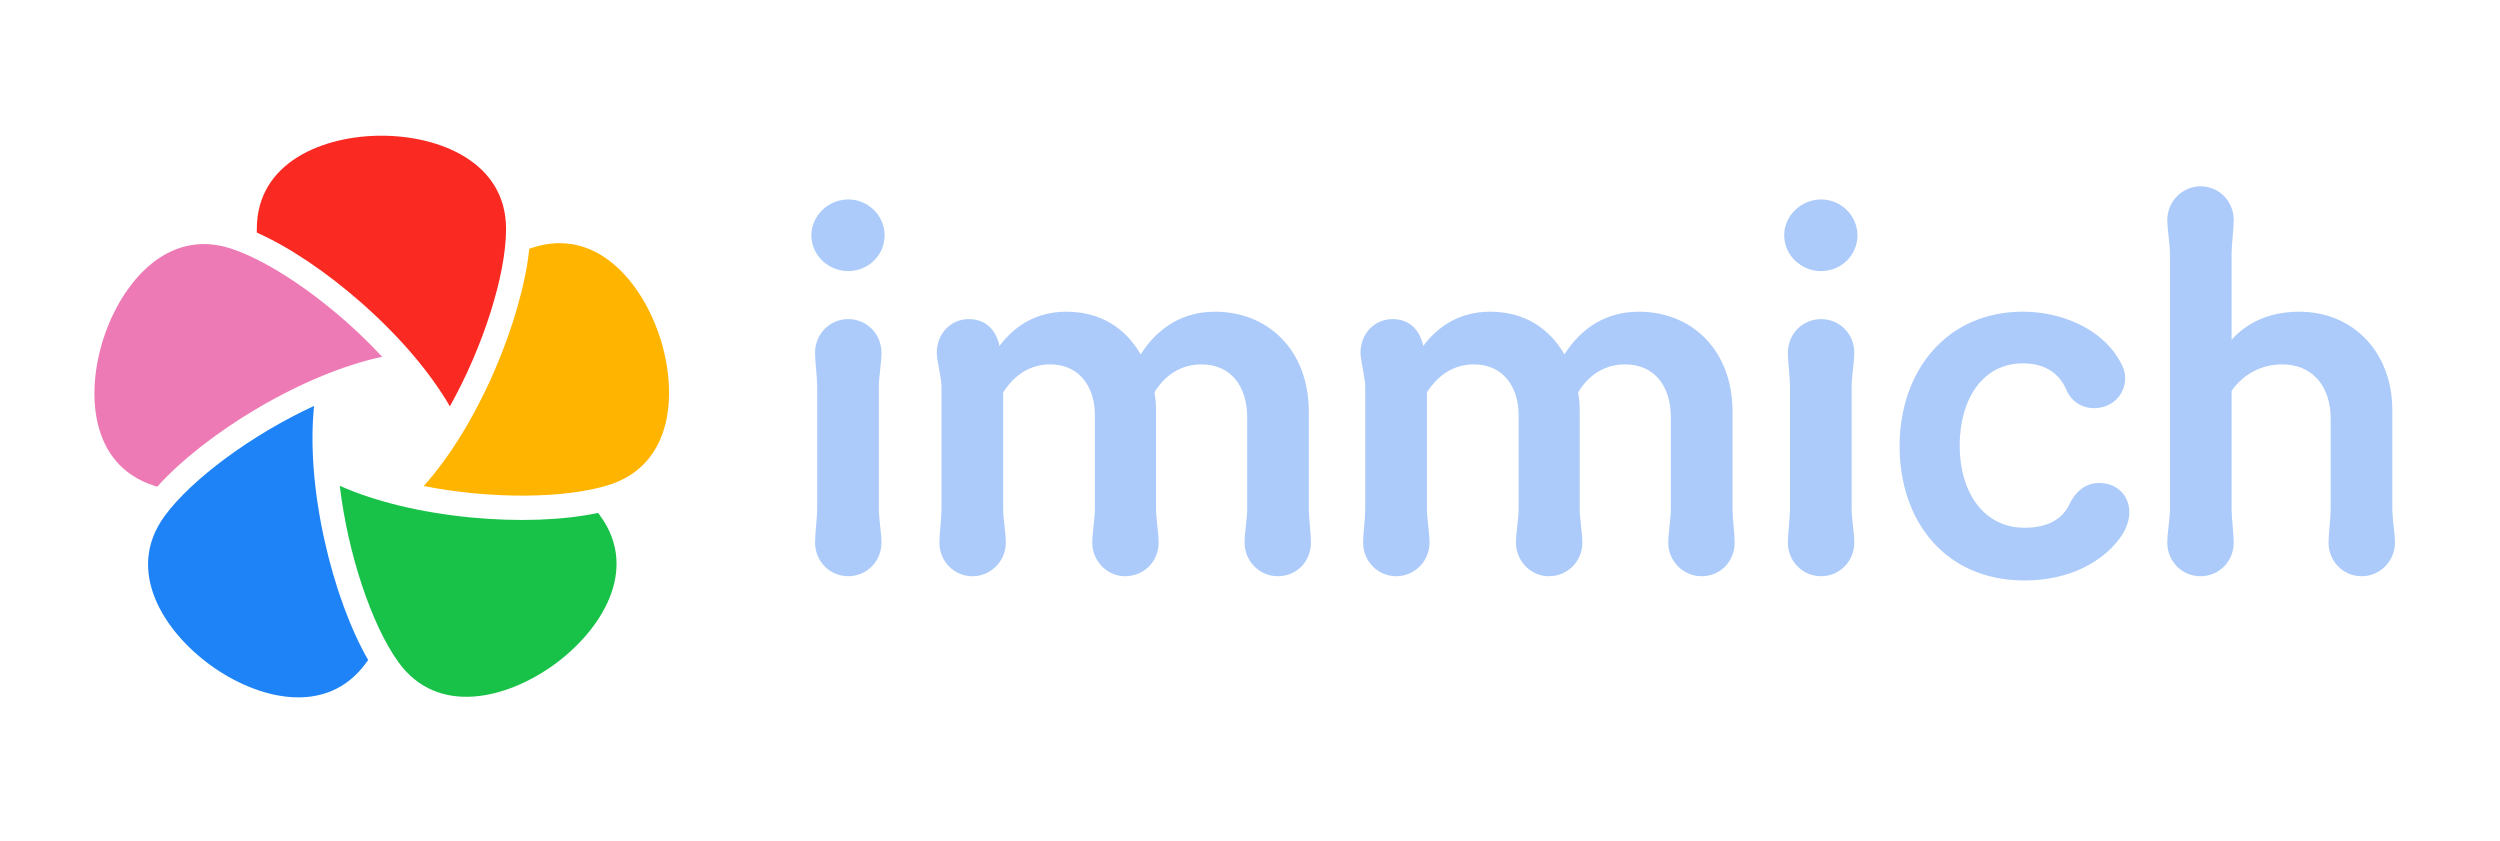
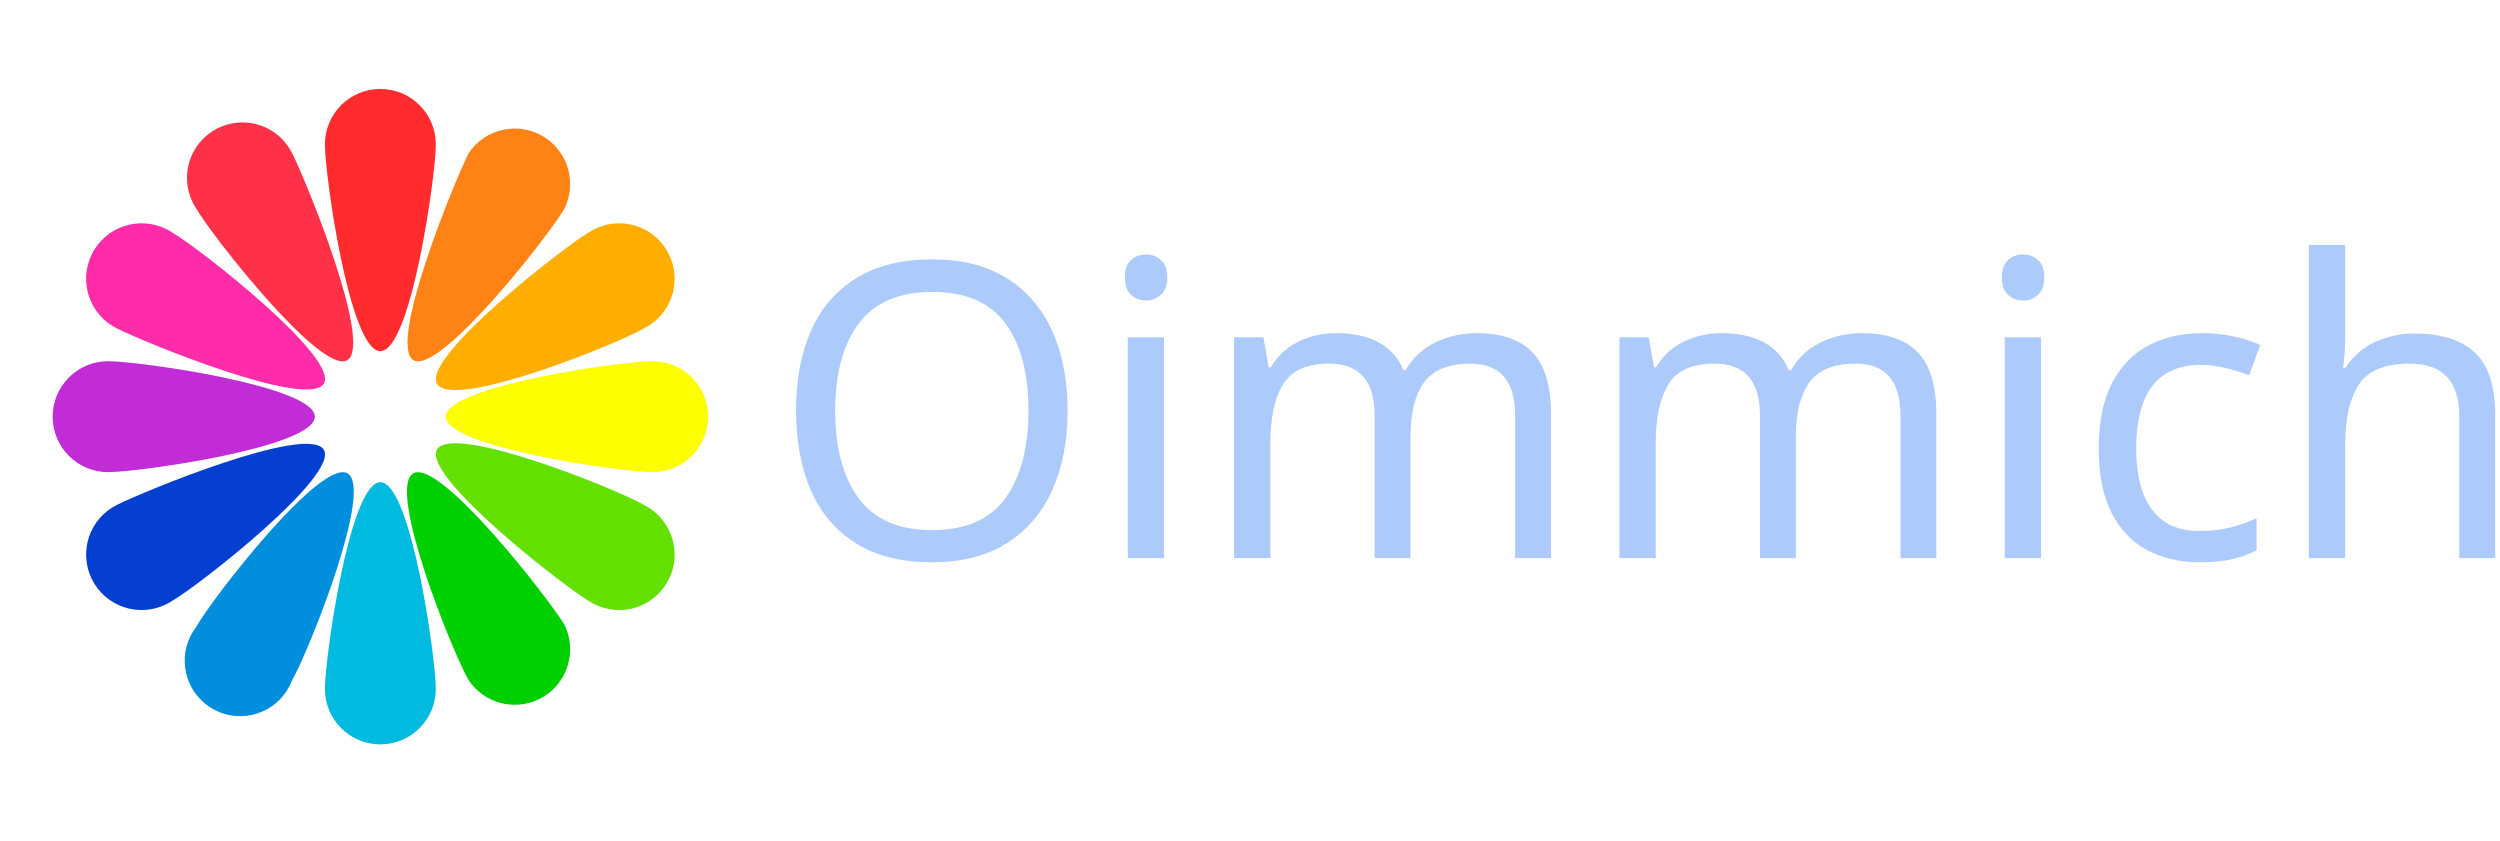
- <svg xmlns="http://www.w3.org/2000/svg" version="1.1" id="Router_Medium_x5F_Black_00000159464448132936669960000002337362428709113490_" x="0px" y="0px" viewBox="0 0 792 266.25" style="enable-background:new 0 0 792 266.25;" xml:space="preserve">
-   <style type="text/css">
- 	.st0{fill:#ACCBFA;}
- 	.st1{fill:#FA2921;}
- 	.st2{fill:#ED79B5;}
- 	.st3{fill:#FFB400;}
- 	.st4{fill:#1E83F7;}
- 	.st5{fill:#18C249;}
- </style>
-   <g>
-     <path class="st0" d="M268.73,63.18c6.34,0,11.52,5.18,11.52,11.35c0,6.34-5.18,11.35-11.52,11.35s-11.69-5.01-11.69-11.35   C257.04,68.36,262.39,63.18,268.73,63.18z M258.88,122.45c0-3.01-0.67-7.85-0.67-10.68c0-6.01,4.67-10.68,10.52-10.68   c5.84,0,10.52,4.67,10.52,10.68c0,2.84-0.83,7.68-0.83,10.68v38.73c0,3.01,0.83,7.85,0.83,10.68c0,6.01-4.67,10.68-10.52,10.68   c-5.84,0-10.52-4.67-10.52-10.68c0-2.84,0.67-7.68,0.67-10.68V122.45z" />
-     <path class="st0" d="M394.28,171.87c0-2.84,0.83-7.68,0.83-10.68V132.3c0-10.18-5.34-16.86-14.52-16.86c-6.01,0-11.35,3-14.86,8.85   c0.33,1.84,0.5,3.67,0.5,5.68v31.22c0,3.01,0.83,7.85,0.83,10.68c0,6.01-4.67,10.68-10.68,10.68c-5.51,0-10.35-4.67-10.35-10.68   c0-2.84,0.83-7.68,0.83-10.68V131.8c0-3.17-0.5-6.01-1.67-8.51c-2.17-4.84-6.51-7.85-12.52-7.85c-6.18,0-11.19,3.17-14.86,8.85   v36.9c0,3.01,0.83,7.85,0.83,10.68c0,6.01-4.84,10.68-10.52,10.68c-5.84,0-10.52-4.67-10.52-10.68c0-2.84,0.67-7.68,0.67-10.68   v-38.57c0-3.01-1.5-8.35-1.5-10.85c0-6.01,4.34-10.68,10.18-10.68c5.51,0,8.68,3.67,9.68,8.51c5.01-6.68,12.02-10.85,21.2-10.85   c10.85,0,18.7,5.18,23.54,13.52c5.51-8.68,13.52-13.52,23.54-13.52c16.86,0,29.72,12.19,29.72,31.72v30.72   c0,3.01,0.67,7.85,0.67,10.68c0,6.01-4.51,10.68-10.52,10.68C399.12,182.55,394.28,177.88,394.28,171.87z" />
-     <path class="st0" d="M528.5,171.87c0-2.84,0.83-7.68,0.83-10.68V132.3c0-10.18-5.34-16.86-14.52-16.86c-6.01,0-11.35,3-14.86,8.85   c0.33,1.84,0.5,3.67,0.5,5.68v31.22c0,3.01,0.84,7.85,0.84,10.68c0,6.01-4.67,10.68-10.68,10.68c-5.51,0-10.35-4.67-10.35-10.68   c0-2.84,0.84-7.68,0.84-10.68V131.8c0-3.17-0.5-6.01-1.67-8.51c-2.17-4.84-6.51-7.85-12.52-7.85c-6.18,0-11.19,3.17-14.86,8.85   v36.9c0,3.01,0.83,7.85,0.83,10.68c0,6.01-4.84,10.68-10.52,10.68c-5.84,0-10.52-4.67-10.52-10.68c0-2.84,0.67-7.68,0.67-10.68   v-38.57c0-3.01-1.5-8.35-1.5-10.85c0-6.01,4.34-10.68,10.18-10.68c5.51,0,8.68,3.67,9.68,8.51c5.01-6.68,12.02-10.85,21.2-10.85   c10.85,0,18.7,5.18,23.54,13.52c5.51-8.68,13.52-13.52,23.54-13.52c16.86,0,29.72,12.19,29.72,31.72v30.72   c0,3.01,0.67,7.85,0.67,10.68c0,6.01-4.51,10.68-10.52,10.68C533.35,182.55,528.5,177.88,528.5,171.87z" />
-     <path class="st0" d="M576.92,63.18c6.34,0,11.52,5.18,11.52,11.35c0,6.34-5.18,11.35-11.52,11.35s-11.69-5.01-11.69-11.35   C565.23,68.36,570.57,63.18,576.92,63.18z M567.07,122.45c0-3.01-0.67-7.85-0.67-10.68c0-6.01,4.67-10.68,10.52-10.68   s10.52,4.67,10.52,10.68c0,2.84-0.84,7.68-0.84,10.68v38.73c0,3.01,0.84,7.85,0.84,10.68c0,6.01-4.67,10.68-10.52,10.68   s-10.52-4.67-10.52-10.68c0-2.84,0.67-7.68,0.67-10.68V122.45z" />
-     <path class="st0" d="M601.79,141.31c0-23.54,14.69-42.57,39.07-42.57c12.86,0,24.71,5.84,30.05,14.53c2,3.17,2.34,5.01,2.34,6.51   c0,5.18-4.01,9.52-9.85,9.52c-3.84,0-7.34-2.17-8.85-6.01c-2.34-5.18-6.85-8.18-13.69-8.18c-12.86,0-20.03,11.52-20.03,26.04   c0,14.69,7.51,26.04,20.53,26.04c7.01,0,12.02-2.5,14.36-7.68c1.67-3.51,4.84-6.51,9.18-6.51c6.01,0,9.68,4.17,9.68,9.35   c0,2.5-1,5.51-3.17,8.35c-5.51,7.35-15.86,13.19-30.05,13.19C616.32,183.89,601.79,165.19,601.79,141.31z" />
-     <path class="st0" d="M737.69,171.87c0-2.84,0.67-7.68,0.67-10.68v-28.55c0-10.18-5.68-17.2-15.36-17.2   c-6.68,0-12.35,3.17-16.03,8.35v37.4c0,3.01,0.67,7.85,0.67,10.68c0,6.01-4.67,10.68-10.52,10.68s-10.52-4.67-10.52-10.68   c0-2.84,0.84-7.68,0.84-10.68v-80.8c0-3.01-0.84-7.85-0.84-10.68c0-6.01,4.84-10.68,10.52-10.68c5.84,0,10.52,4.67,10.52,10.68   c0,2.84-0.67,7.68-0.67,10.68v27.21c5.01-5.51,12.19-8.85,21.37-8.85c17.2,0,29.55,12.86,29.55,31.22v31.22   c0,3.01,0.83,7.85,0.83,10.68c0,6.01-4.84,10.68-10.52,10.68C742.36,182.55,737.69,177.88,737.69,171.87z" />
+ <svg xmlns="http://www.w3.org/2000/svg" id="Router_Medium_x5F_Black" version="1.1" viewBox="0 0 792 266.25">
+   <defs>
+     <style>
+       .st0 {
+         fill: #accbfa;
+         font-family: STXinwei, STXinwei;
+         font-size: 130.56px;
+       }
+ 
+       .st1 {
+         fill: #053fd2;
+       }
+ 
+       .st2 {
+         fill: #008edd;
+       }
+ 
+       .st3 {
+         fill: #00bbdf;
+       }
+ 
+       .st4 {
+         fill: #00cf00;
+       }
+ 
+       .st5 {
+         fill: #ffae00;
+       }
+ 
+       .st6 {
+         fill: #fdfe00;
+       }
+ 
+       .st7 {
+         fill: #ff8314;
+       }
+ 
+       .st8 {
+         fill: #ff2ca9;
+       }
+ 
+       .st9 {
+         fill: #63e000;
+       }
+ 
+       .st10 {
+         fill: #c12cd7;
+       }
+ 
+       .st11 {
+         fill: #ff3148;
+       }
+ 
+       .st12 {
+         fill: #ff2b2d;
+       }
+     </style>
+   </defs>
+   <g id="Layer_2">
+     <g id="Layer_3">
+       <path class="st8" d="M54.61,73.7c8.39,4.79,53.24,39.93,47.92,47.92-5.32,7.99-57.1-13.31-65.49-17.57-8.69-4.31-12.24-14.85-7.93-23.55,4.31-8.69,14.85-12.24,23.55-7.93.68.33,1.33.71,1.95,1.13Z" />
+       <path class="st9" d="M203.96,159.95c-8.39-4.93-60.56-25.96-65.49-17.57-4.93,8.39,39.93,43.13,47.92,47.92,8.07,5.39,18.98,3.22,24.37-4.85,5.39-8.07,3.22-18.98-4.85-24.37-.63-.42-1.28-.8-1.96-1.13Z" />
+       <path class="st7" d="M178.8,66.11c-4.79,8.39-39.93,53.24-47.92,47.92-7.99-5.32,13.31-57.1,17.57-65.49,5.39-8.07,16.3-10.24,24.37-4.85,7.34,4.91,9.9,14.5,5.98,22.42Z" />
+       <path class="st2" d="M92.55,215.46c4.93-8.39,25.96-60.56,17.57-65.49-8.39-4.93-42.86,39.53-47.92,48.58-5.95,7.67-4.55,18.71,3.12,24.65,7.67,5.95,18.71,4.55,24.65-3.12,1.09-1.4,1.96-2.96,2.58-4.63Z" />
+       <path class="st5" d="M203.96,104.05c-8.39,4.93-60.56,25.96-65.49,17.57-4.93-8.39,39.93-43.13,47.92-47.92,8.07-5.39,18.98-3.22,24.37,4.85,5.39,8.07,3.22,18.98-4.85,24.37-.63.42-1.28.8-1.95,1.13Z" />
+       <path class="st1" d="M54.61,190.3c8.39-4.79,53.24-39.93,47.92-47.92-5.32-7.99-57.1,13.31-65.49,17.57-8.69,4.31-12.24,14.85-7.93,23.55,4.31,8.69,14.85,12.24,23.55,7.93.68-.33,1.33-.71,1.95-1.13Z" />
+       <path class="st4" d="M148.45,215.46c-4.93-8.39-25.96-60.56-17.57-65.49,8.39-4.93,43.13,39.93,47.92,47.92,4.31,8.69.76,19.24-7.93,23.55-7.91,3.92-17.51,1.37-22.42-5.98Z" />
+       <path class="st11" d="M62.2,66.11c4.79,8.39,39.93,53.24,47.92,47.92s-13.31-57.1-17.57-65.49c-4.31-8.69-14.85-12.24-23.55-7.93-8.69,4.31-12.24,14.85-7.93,23.55.33.68.71,1.33,1.13,1.95Z" />
+       <path class="st10" d="M34.25,114.43c9.72,0,65.49,7.85,65.49,17.57s-55.77,17.57-65.49,17.57-17.57-7.87-17.57-17.57,7.87-17.57,17.57-17.57Z" />
+       <path class="st6" d="M206.75,114.43c-9.72,0-65.49,7.85-65.49,17.57s55.77,17.57,65.49,17.57,17.57-7.87,17.57-17.57-7.87-17.57-17.57-17.57Z" />
+       <path class="st12" d="M138.07,45.75c0,9.72-7.85,65.49-17.57,65.49s-17.57-55.77-17.57-65.49,7.87-17.57,17.57-17.57,17.57,7.87,17.57,17.57Z" />
+       <path class="st3" d="M138.07,218.25c0-9.72-7.85-65.49-17.57-65.49s-17.57,55.77-17.57,65.49,7.87,17.57,17.57,17.57,17.57-7.87,17.57-17.57Z" />
+     </g>
  </g>
-   <g>
-     <path class="st1" d="M114.82,96.21c11.92,10.55,21.52,21.86,27.7,32.52c10.62-18.99,17.71-41.55,17.8-55.92c0-0.1,0-0.19,0-0.28   c0-21.26-21.21-29.54-39.48-29.54s-39.48,8.28-39.48,29.54c0,0.29,0,0.68,0,1.15C91.54,78.2,103.61,86.29,114.82,96.21z" />
-     <path class="st2" d="M49.8,154.19c7.45-8.29,18.88-17.27,31.77-24.86c13.72-8.07,27.44-13.71,39.49-16.3   c-14.78-15.96-34.04-29.68-47.68-34.21c-0.1-0.03-0.18-0.06-0.27-0.09c-20.22-6.57-34.65,11.05-40.3,28.42s-4.33,40.11,15.89,46.68   C48.99,153.93,49.35,154.05,49.8,154.19z" />
-     <path class="st3" d="M209.07,106.86c-5.65-17.38-20.07-34.99-40.3-28.42c-0.28,0.09-0.65,0.21-1.09,0.35   c-1.16,11.08-5.12,25.07-11.09,38.79c-6.35,14.6-14.14,27.23-22.36,36.39c21.34,4.23,44.99,4,58.68-0.35   c0.1-0.03,0.19-0.06,0.27-0.09C213.4,146.97,214.71,124.24,209.07,106.86z" />
-     <path class="st4" d="M102.8,171.18c-3.44-15.54-4.56-30.34-3.3-42.59c-19.75,9.12-38.75,23.2-47.27,34.78   c-0.06,0.08-0.11,0.16-0.16,0.23c-12.5,17.2-0.2,36.37,14.58,47.11s36.81,16.51,49.31-0.69c0.17-0.24,0.4-0.55,0.68-0.93   C111.05,199.44,106.04,185.79,102.8,171.18z" />
-     <path class="st5" d="M189.48,162.49c-10.9,2.33-25.42,2.88-40.32,1.44c-15.84-1.53-30.26-5.03-41.52-10.02   c2.57,21.6,10.09,44.02,18.47,55.7c0.06,0.08,0.11,0.16,0.16,0.23c12.5,17.2,34.52,11.43,49.31,0.69   c14.78-10.74,27.08-29.9,14.58-47.11C189.99,163.18,189.76,162.86,189.48,162.49z" />
-   </g>
+   <text class="st0" transform="translate(244.21 176.82)">
+     <tspan x="0" y="0">Oimmich</tspan>
+   </text>
</svg>
